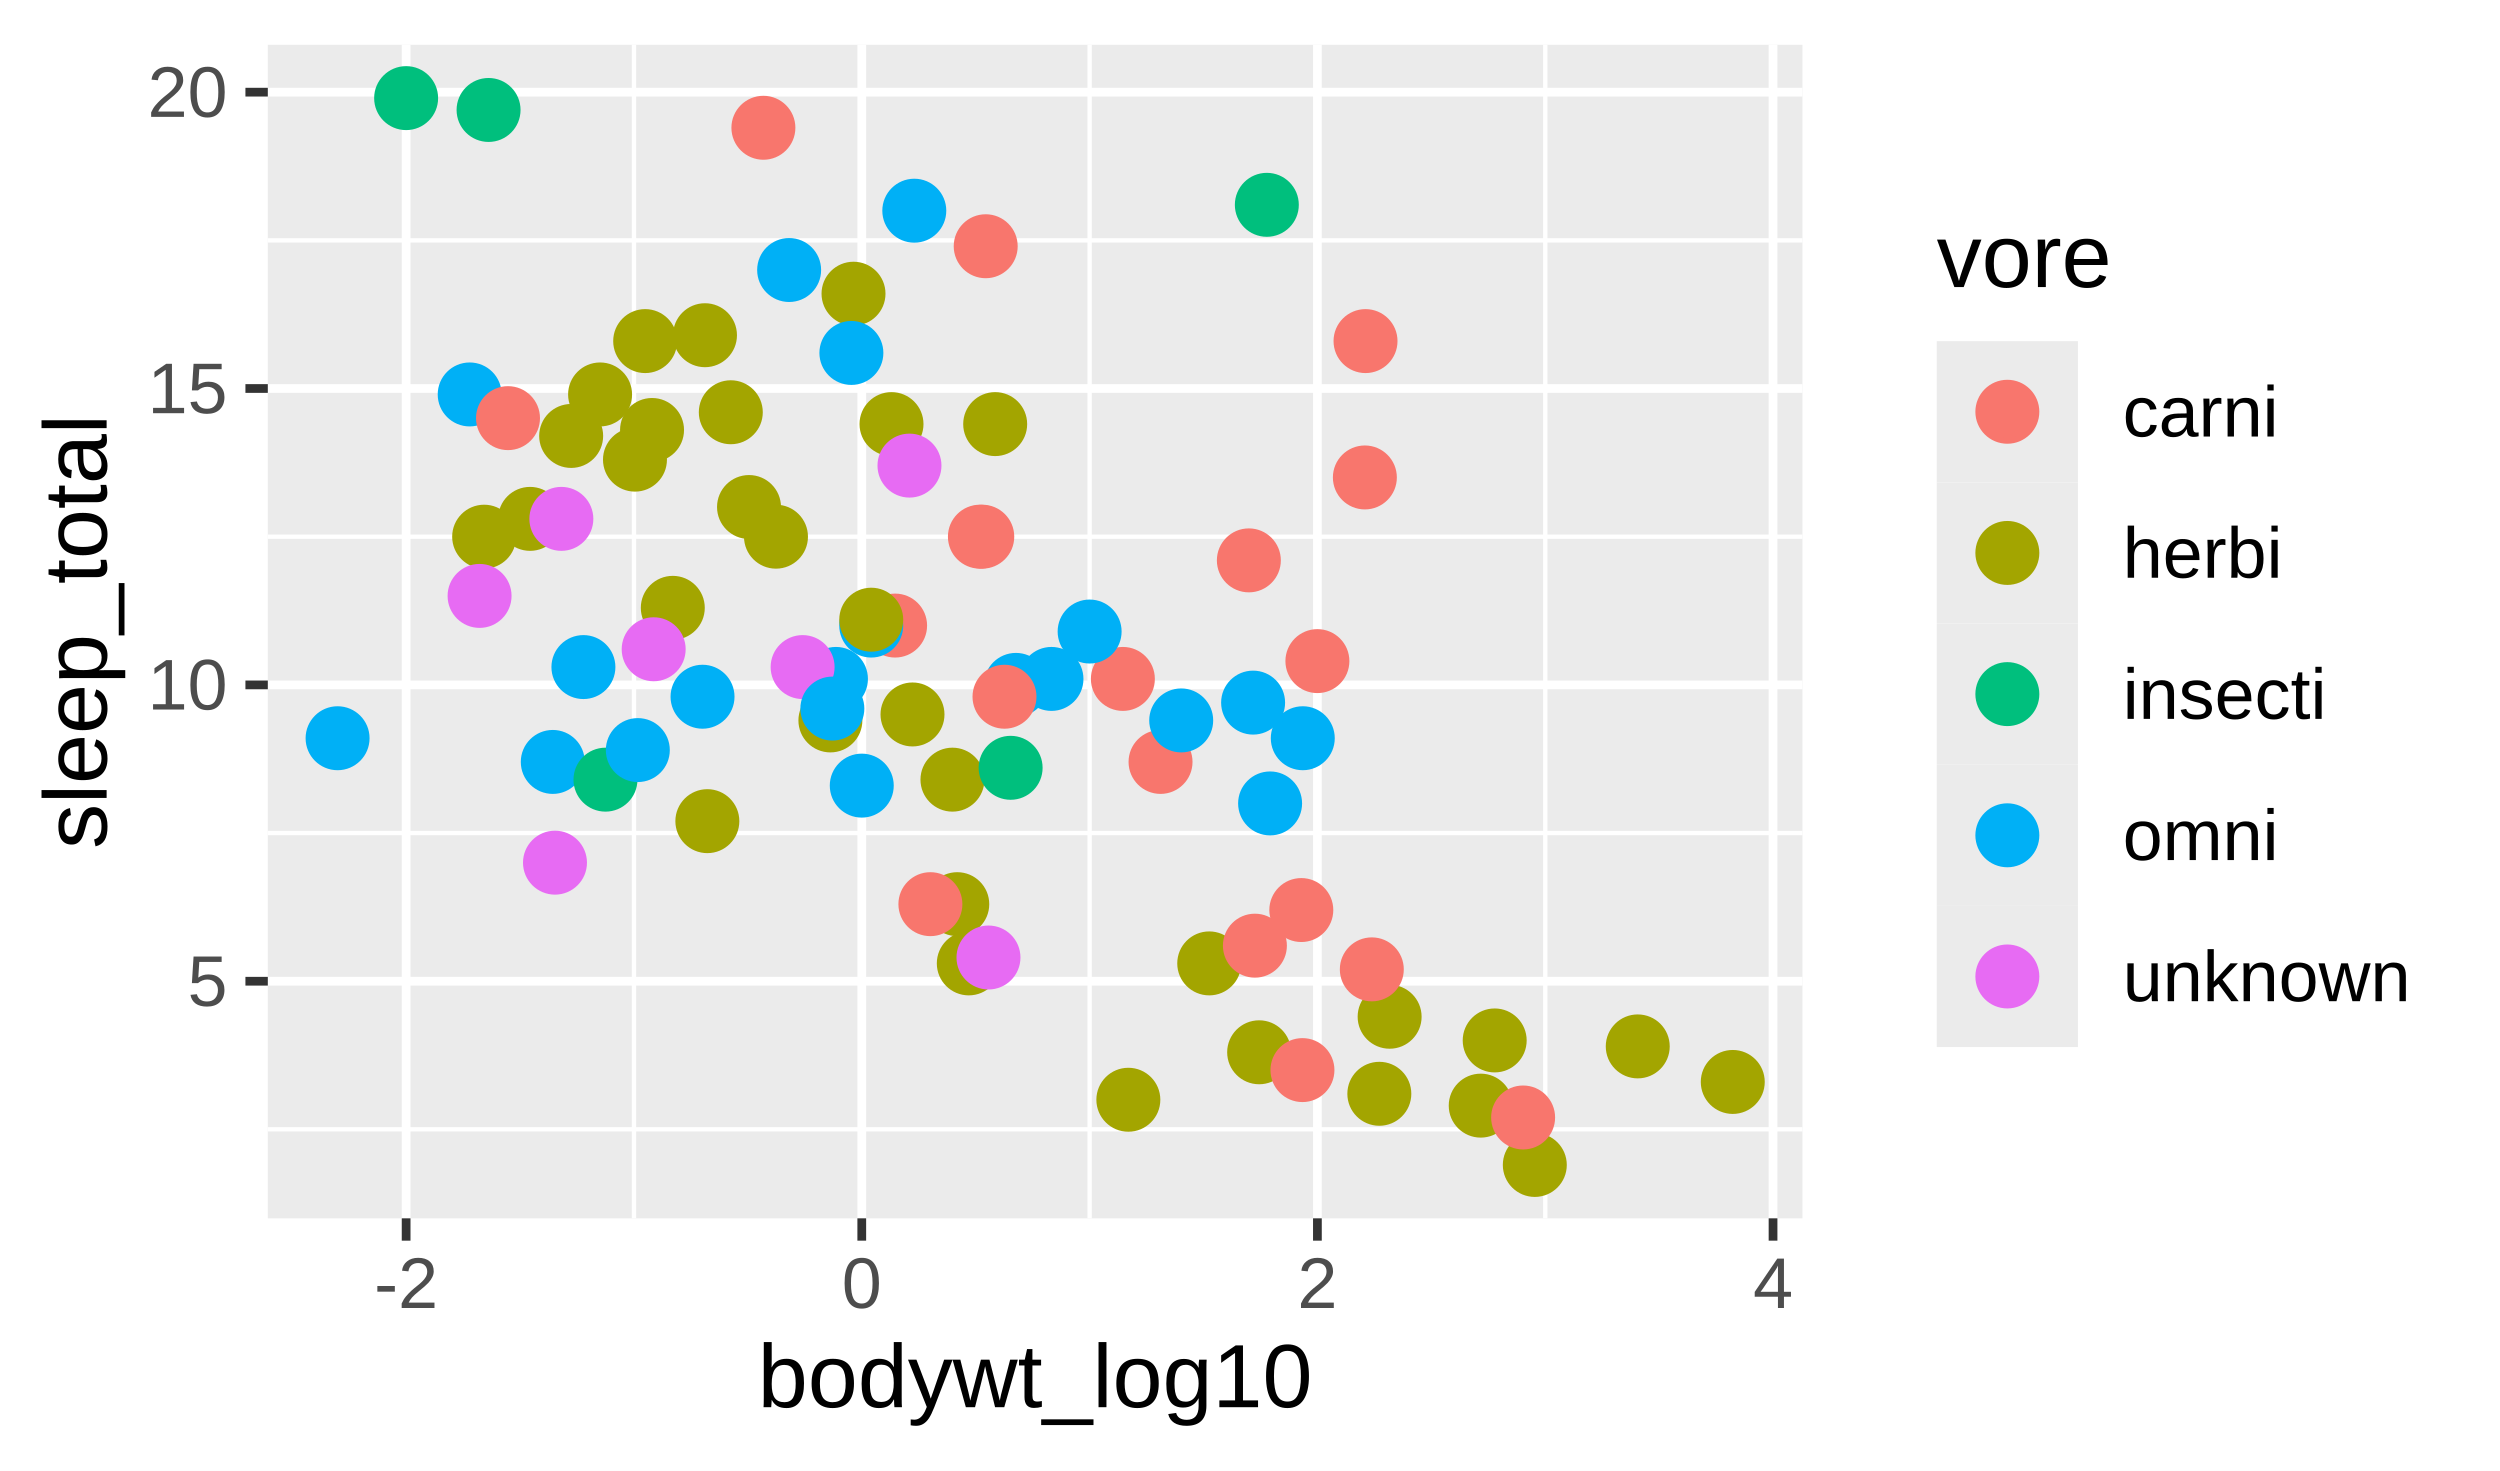
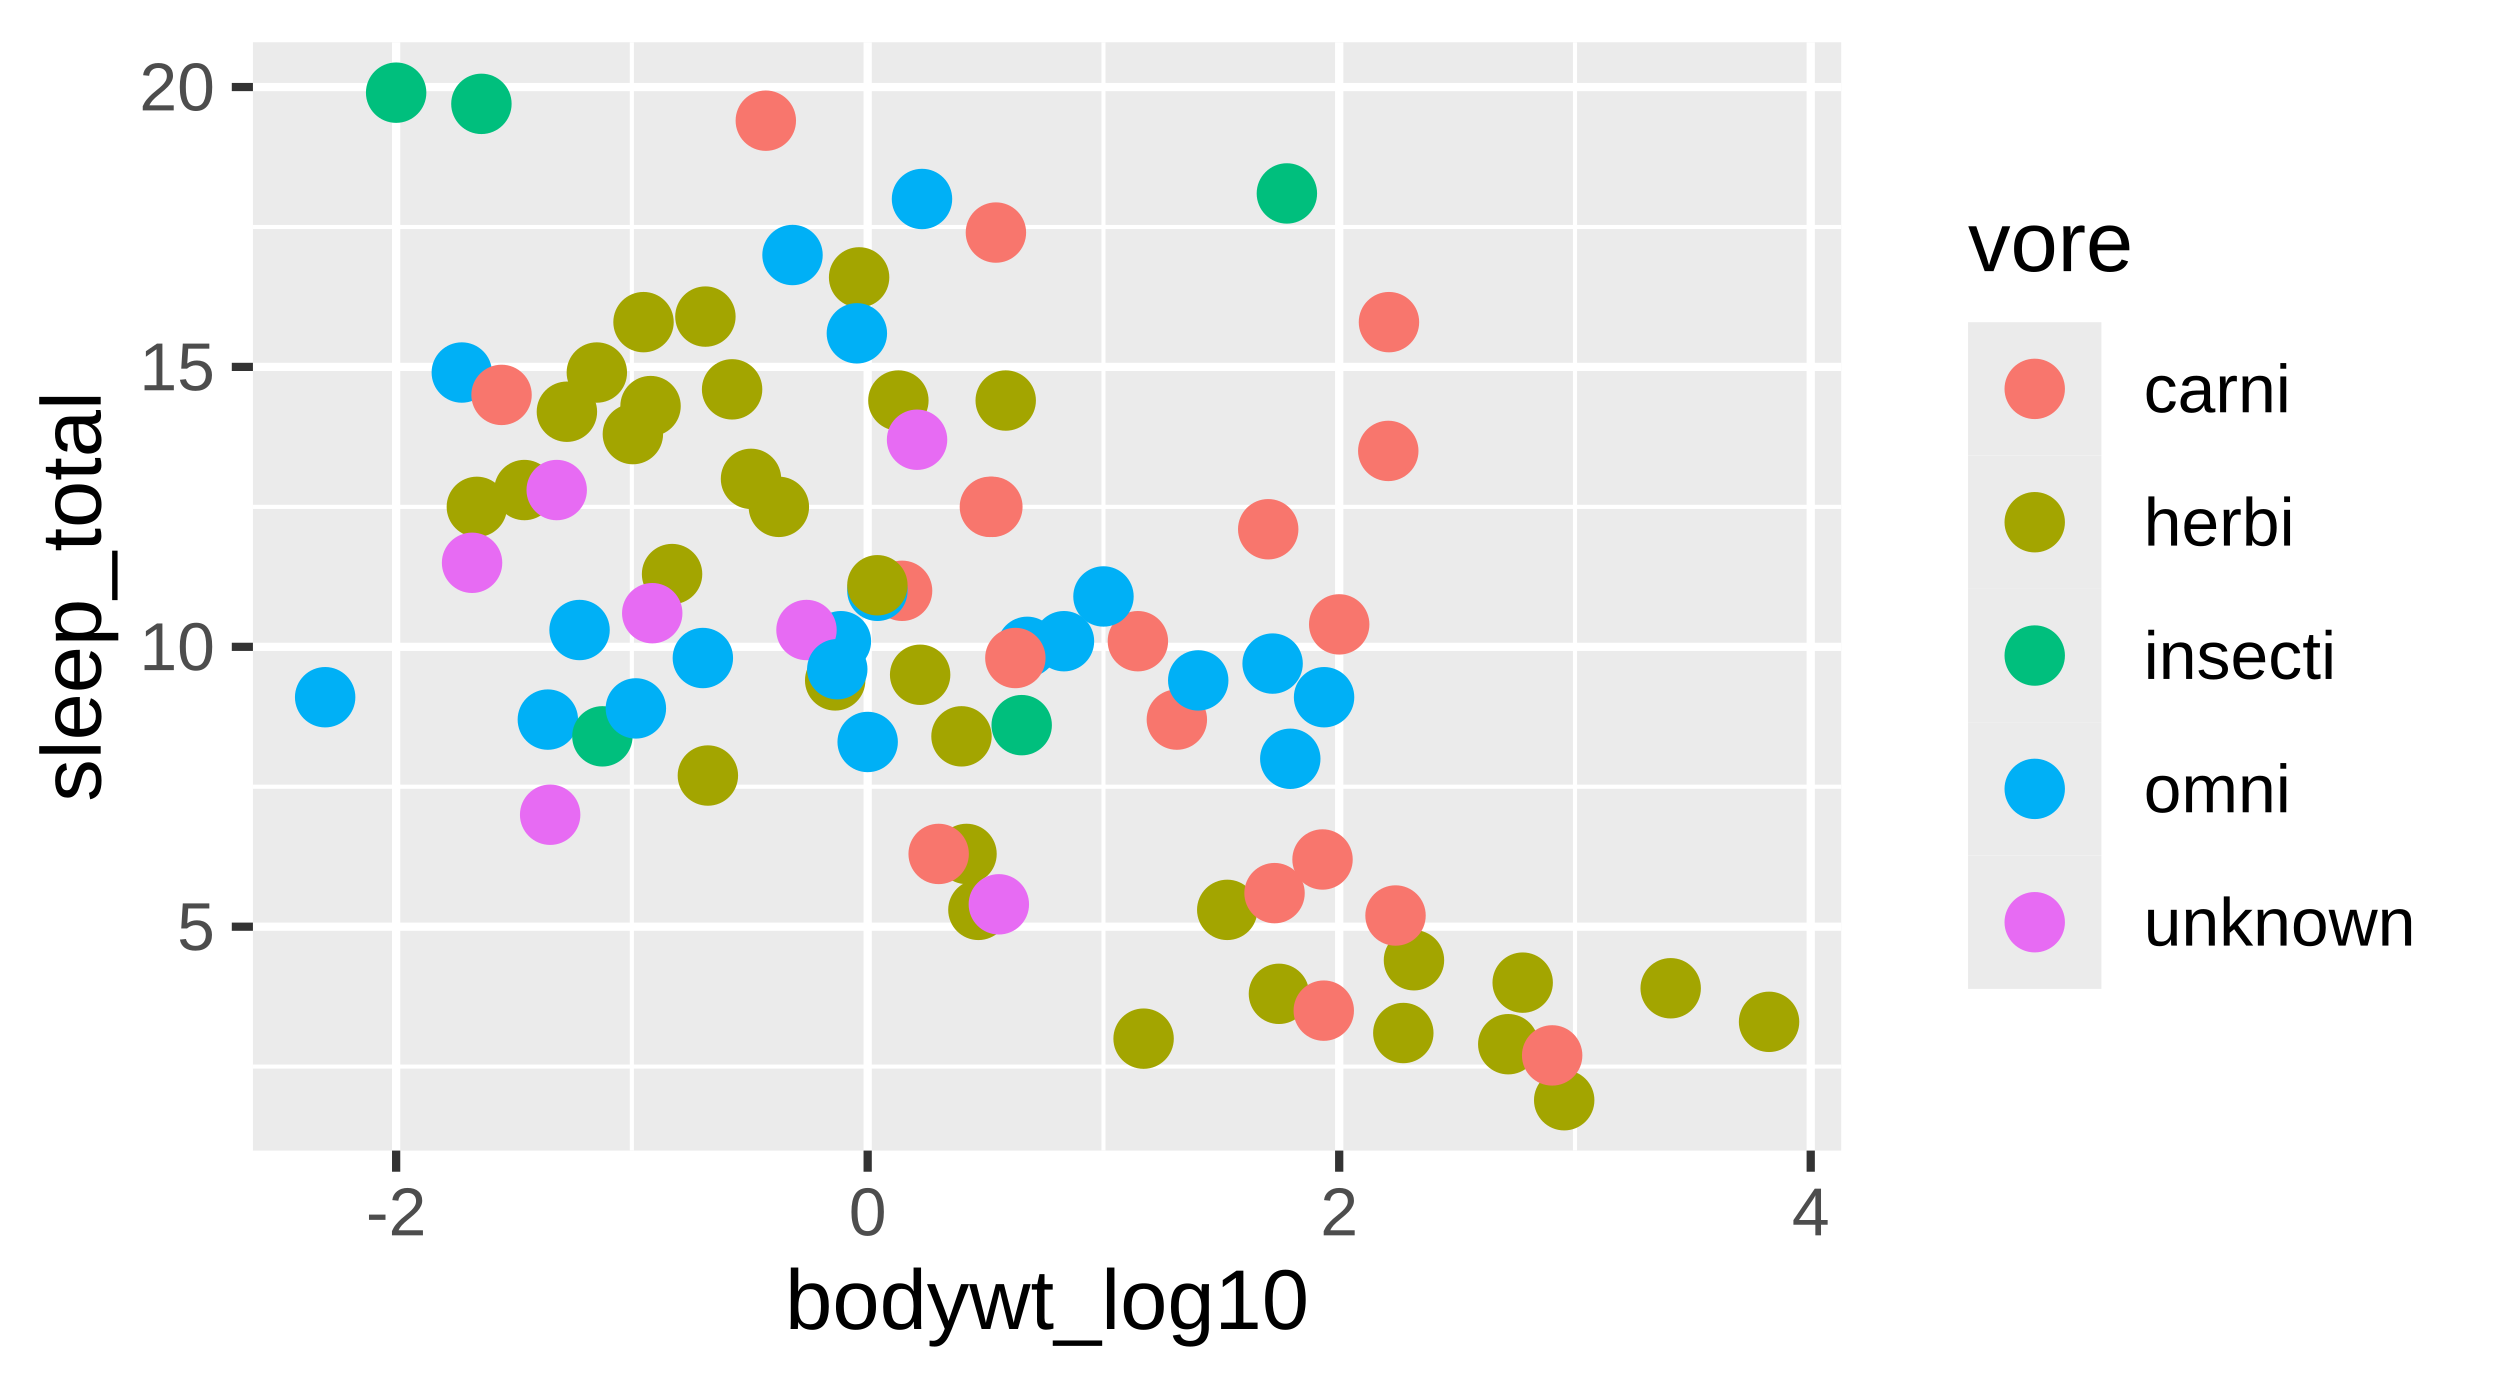
- <svg xmlns="http://www.w3.org/2000/svg" width="306.00pt" height="180.00pt" viewBox="0 0 306.00 180.00">
+ <svg xmlns="http://www.w3.org/2000/svg" width="324.00pt" height="180.00pt" viewBox="0 0 324.00 180.00">
  <g class="svglite">
    <defs>
      <style type="text/css">
    .svglite line, .svglite polyline, .svglite polygon, .svglite path, .svglite rect, .svglite circle {
      fill: none;
      stroke: #000000;
      stroke-linecap: round;
      stroke-linejoin: round;
      stroke-miterlimit: 10.00;
    }
    .svglite text {
      white-space: pre;
    }
    .svglite g.glyphgroup path {
      fill: inherit;
      stroke: none;
    }
  </style>
    </defs>
    <rect width="100%" height="100%" style="stroke: none; fill: #FFFFFF;" />
    <defs>
-       <clipPath id="cpMC4wMHwzMDYuMDB8MC4wMHwxODAuMDA=">
-         <rect x="0.00" y="0.00" width="306.00" height="180.00" />
+       <clipPath id="cpMC4wMHwzMjQuMDB8MC4wMHwxODAuMDA=">
+         <rect x="0.00" y="0.00" width="324.00" height="180.00" />
      </clipPath>
    </defs>
-     <g clip-path="url(#cpMC4wMHwzMDYuMDB8MC4wMHwxODAuMDA=)">
-       <rect x="0.00" y="0.00" width="306.00" height="180.00" style="stroke-width: 1.07; stroke: #FFFFFF; fill: #FFFFFF;" />
+     <g clip-path="url(#cpMC4wMHwzMjQuMDB8MC4wMHwxODAuMDA=)">
+       <rect x="0.00" y="0.00" width="324.00" height="180.00" style="stroke-width: 1.07; stroke: #FFFFFF; fill: #FFFFFF;" />
    </g>
    <defs>
-       <clipPath id="cpMzIuNzh8MjIwLjYyfDUuNDh8MTQ5LjEy">
-         <rect x="32.78" y="5.48" width="187.84" height="143.64" />
+       <clipPath id="cpMzIuNzh8MjM4LjYyfDUuNDh8MTQ5LjEy">
+         <rect x="32.78" y="5.48" width="205.84" height="143.64" />
      </clipPath>
    </defs>
-     <g clip-path="url(#cpMzIuNzh8MjIwLjYyfDUuNDh8MTQ5LjEy)">
-       <rect x="32.78" y="5.48" width="187.84" height="143.64" style="stroke-width: 1.07; stroke: none; fill: #EBEBEB;" />
-       <polyline points="32.78,138.23 220.62,138.23 " style="stroke-width: 0.53; stroke: #FFFFFF; stroke-linecap: butt;" />
-       <polyline points="32.78,101.96 220.62,101.96 " style="stroke-width: 0.53; stroke: #FFFFFF; stroke-linecap: butt;" />
-       <polyline points="32.78,65.69 220.62,65.69 " style="stroke-width: 0.53; stroke: #FFFFFF; stroke-linecap: butt;" />
-       <polyline points="32.78,29.42 220.62,29.42 " style="stroke-width: 0.53; stroke: #FFFFFF; stroke-linecap: butt;" />
-       <polyline points="77.60,149.12 77.60,5.48 " style="stroke-width: 0.53; stroke: #FFFFFF; stroke-linecap: butt;" />
-       <polyline points="133.37,149.12 133.37,5.48 " style="stroke-width: 0.53; stroke: #FFFFFF; stroke-linecap: butt;" />
-       <polyline points="189.14,149.12 189.14,5.48 " style="stroke-width: 0.53; stroke: #FFFFFF; stroke-linecap: butt;" />
-       <polyline points="32.78,120.10 220.62,120.10 " style="stroke-width: 1.07; stroke: #FFFFFF; stroke-linecap: butt;" />
-       <polyline points="32.78,83.83 220.62,83.83 " style="stroke-width: 1.07; stroke: #FFFFFF; stroke-linecap: butt;" />
-       <polyline points="32.78,47.55 220.62,47.55 " style="stroke-width: 1.07; stroke: #FFFFFF; stroke-linecap: butt;" />
-       <polyline points="32.78,11.28 220.62,11.28 " style="stroke-width: 1.07; stroke: #FFFFFF; stroke-linecap: butt;" />
-       <polyline points="49.71,149.12 49.71,5.48 " style="stroke-width: 1.07; stroke: #FFFFFF; stroke-linecap: butt;" />
-       <polyline points="105.48,149.12 105.48,5.48 " style="stroke-width: 1.07; stroke: #FFFFFF; stroke-linecap: butt;" />
-       <polyline points="161.25,149.12 161.25,5.48 " style="stroke-width: 1.07; stroke: #FFFFFF; stroke-linecap: butt;" />
-       <polyline points="217.02,149.12 217.02,5.48 " style="stroke-width: 1.07; stroke: #FFFFFF; stroke-linecap: butt;" />
-       <circle cx="152.86" cy="68.59" r="3.56" style="stroke-width: 0.71; stroke: #F8766D; fill: #F8766D;" />
-       <circle cx="96.59" cy="33.05" r="3.56" style="stroke-width: 0.71; stroke: #00B0F6; fill: #00B0F6;" />
-       <circle cx="109.12" cy="51.91" r="3.56" style="stroke-width: 0.71; stroke: #A3A500; fill: #A3A500;" />
-       <circle cx="57.49" cy="48.28" r="3.56" style="stroke-width: 0.71; stroke: #00B0F6; fill: #00B0F6;" />
-       <circle cx="182.95" cy="127.35" r="3.56" style="stroke-width: 0.71; stroke: #A3A500; fill: #A3A500;" />
-       <circle cx="121.81" cy="51.91" r="3.56" style="stroke-width: 0.71; stroke: #A3A500; fill: #A3A500;" />
-       <circle cx="142.05" cy="93.26" r="3.56" style="stroke-width: 0.71; stroke: #F8766D; fill: #F8766D;" />
-       <circle cx="67.93" cy="105.59" r="3.56" style="stroke-width: 0.71; stroke: #E76BF3; fill: #E76BF3;" />
-       <circle cx="137.44" cy="83.10" r="3.56" style="stroke-width: 0.71; stroke: #F8766D; fill: #F8766D;" />
-       <circle cx="138.11" cy="134.61" r="3.56" style="stroke-width: 0.71; stroke: #A3A500; fill: #A3A500;" />
-       <circle cx="148.01" cy="117.92" r="3.56" style="stroke-width: 0.71; stroke: #A3A500; fill: #A3A500;" />
-       <circle cx="101.64" cy="88.18" r="3.56" style="stroke-width: 0.71; stroke: #A3A500; fill: #A3A500;" />
-       <circle cx="124.35" cy="83.83" r="3.56" style="stroke-width: 0.71; stroke: #00B0F6; fill: #00B0F6;" />
-       <circle cx="94.98" cy="65.69" r="3.56" style="stroke-width: 0.71; stroke: #A3A500; fill: #A3A500;" />
-       <circle cx="71.41" cy="81.65" r="3.56" style="stroke-width: 0.71; stroke: #00B0F6; fill: #00B0F6;" />
-       <circle cx="105.48" cy="96.16" r="3.56" style="stroke-width: 0.71; stroke: #00B0F6; fill: #00B0F6;" />
-       <circle cx="41.32" cy="90.36" r="3.56" style="stroke-width: 0.71; stroke: #00B0F6; fill: #00B0F6;" />
-       <circle cx="120.65" cy="30.14" r="3.56" style="stroke-width: 0.71; stroke: #F8766D; fill: #F8766D;" />
-       <circle cx="118.58" cy="117.92" r="3.56" style="stroke-width: 0.71; stroke: #A3A500; fill: #A3A500;" />
-       <circle cx="111.91" cy="25.79" r="3.56" style="stroke-width: 0.71; stroke: #00B0F6; fill: #00B0F6;" />
-       <circle cx="200.46" cy="128.08" r="3.56" style="stroke-width: 0.71; stroke: #A3A500; fill: #A3A500;" />
-       <circle cx="59.80" cy="13.46" r="3.56" style="stroke-width: 0.71; stroke: #00BF7D; fill: #00BF7D;" />
-       <circle cx="181.24" cy="135.33" r="3.56" style="stroke-width: 0.71; stroke: #A3A500; fill: #A3A500;" />
-       <circle cx="168.83" cy="133.88" r="3.56" style="stroke-width: 0.71; stroke: #A3A500; fill: #A3A500;" />
-       <circle cx="102.32" cy="83.10" r="3.56" style="stroke-width: 0.71; stroke: #00B0F6; fill: #00B0F6;" />
-       <circle cx="133.37" cy="77.30" r="3.56" style="stroke-width: 0.71; stroke: #00B0F6; fill: #00B0F6;" />
-       <circle cx="73.45" cy="48.28" r="3.56" style="stroke-width: 0.71; stroke: #A3A500; fill: #A3A500;" />
-       <circle cx="119.94" cy="65.69" r="3.56" style="stroke-width: 0.71; stroke: #F8766D; fill: #F8766D;" />
-       <circle cx="85.99" cy="85.28" r="3.56" style="stroke-width: 0.71; stroke: #00B0F6; fill: #00B0F6;" />
-       <circle cx="187.86" cy="142.59" r="3.56" style="stroke-width: 0.71; stroke: #A3A500; fill: #A3A500;" />
-       <circle cx="186.43" cy="136.78" r="3.56" style="stroke-width: 0.71; stroke: #F8766D; fill: #F8766D;" />
-       <circle cx="159.28" cy="111.39" r="3.56" style="stroke-width: 0.71; stroke: #F8766D; fill: #F8766D;" />
-       <circle cx="117.17" cy="110.67" r="3.56" style="stroke-width: 0.71; stroke: #A3A500; fill: #A3A500;" />
-       <circle cx="155.46" cy="98.34" r="3.56" style="stroke-width: 0.71; stroke: #00B0F6; fill: #00B0F6;" />
-       <circle cx="111.69" cy="87.45" r="3.56" style="stroke-width: 0.71; stroke: #A3A500; fill: #A3A500;" />
-       <circle cx="212.09" cy="132.43" r="3.56" style="stroke-width: 0.71; stroke: #A3A500; fill: #A3A500;" />
-       <circle cx="93.44" cy="15.64" r="3.56" style="stroke-width: 0.71; stroke: #F8766D; fill: #F8766D;" />
-       <circle cx="128.70" cy="83.10" r="3.56" style="stroke-width: 0.71; stroke: #00B0F6; fill: #00B0F6;" />
-       <circle cx="69.91" cy="53.36" r="3.56" style="stroke-width: 0.71; stroke: #A3A500; fill: #A3A500;" />
-       <circle cx="79.81" cy="52.63" r="3.56" style="stroke-width: 0.71; stroke: #A3A500; fill: #A3A500;" />
-       <circle cx="64.88" cy="63.51" r="3.56" style="stroke-width: 0.71; stroke: #A3A500; fill: #A3A500;" />
-       <circle cx="59.26" cy="65.69" r="3.56" style="stroke-width: 0.71; stroke: #A3A500; fill: #A3A500;" />
-       <circle cx="49.71" cy="12.01" r="3.56" style="stroke-width: 0.71; stroke: #00BF7D; fill: #00BF7D;" />
-       <circle cx="89.45" cy="50.46" r="3.56" style="stroke-width: 0.71; stroke: #A3A500; fill: #A3A500;" />
-       <circle cx="109.56" cy="76.57" r="3.56" style="stroke-width: 0.71; stroke: #F8766D; fill: #F8766D;" />
-       <circle cx="86.58" cy="100.51" r="3.56" style="stroke-width: 0.71; stroke: #A3A500; fill: #A3A500;" />
-       <circle cx="62.18" cy="51.18" r="3.56" style="stroke-width: 0.71; stroke: #F8766D; fill: #F8766D;" />
-       <circle cx="116.58" cy="95.43" r="3.56" style="stroke-width: 0.71; stroke: #A3A500; fill: #A3A500;" />
-       <circle cx="154.12" cy="128.80" r="3.56" style="stroke-width: 0.71; stroke: #A3A500; fill: #A3A500;" />
-       <circle cx="153.38" cy="86.00" r="3.56" style="stroke-width: 0.71; stroke: #00B0F6; fill: #00B0F6;" />
-       <circle cx="167.14" cy="41.75" r="3.56" style="stroke-width: 0.71; stroke: #F8766D; fill: #F8766D;" />
-       <circle cx="161.25" cy="80.92" r="3.56" style="stroke-width: 0.71; stroke: #F8766D; fill: #F8766D;" />
-       <circle cx="167.06" cy="58.44" r="3.56" style="stroke-width: 0.71; stroke: #F8766D; fill: #F8766D;" />
-       <circle cx="144.58" cy="88.18" r="3.56" style="stroke-width: 0.71; stroke: #00B0F6; fill: #00B0F6;" />
-       <circle cx="98.24" cy="81.65" r="3.56" style="stroke-width: 0.71; stroke: #E76BF3; fill: #E76BF3;" />
-       <circle cx="106.64" cy="76.57" r="3.56" style="stroke-width: 0.71; stroke: #00B0F6; fill: #00B0F6;" />
-       <circle cx="58.70" cy="72.94" r="3.56" style="stroke-width: 0.71; stroke: #E76BF3; fill: #E76BF3;" />
-       <circle cx="111.32" cy="56.99" r="3.56" style="stroke-width: 0.71; stroke: #E76BF3; fill: #E76BF3;" />
-       <circle cx="159.42" cy="130.98" r="3.56" style="stroke-width: 0.71; stroke: #F8766D; fill: #F8766D;" />
-       <circle cx="153.60" cy="115.75" r="3.56" style="stroke-width: 0.71; stroke: #F8766D; fill: #F8766D;" />
-       <circle cx="106.64" cy="75.85" r="3.56" style="stroke-width: 0.71; stroke: #A3A500; fill: #A3A500;" />
-       <circle cx="155.06" cy="25.07" r="3.56" style="stroke-width: 0.71; stroke: #00BF7D; fill: #00BF7D;" />
-       <circle cx="120.99" cy="117.20" r="3.56" style="stroke-width: 0.71; stroke: #E76BF3; fill: #E76BF3;" />
-       <circle cx="91.68" cy="62.06" r="3.56" style="stroke-width: 0.71; stroke: #A3A500; fill: #A3A500;" />
-       <circle cx="67.66" cy="93.26" r="3.56" style="stroke-width: 0.71; stroke: #00B0F6; fill: #00B0F6;" />
-       <circle cx="101.88" cy="86.73" r="3.56" style="stroke-width: 0.71; stroke: #00B0F6; fill: #00B0F6;" />
-       <circle cx="74.11" cy="95.43" r="3.56" style="stroke-width: 0.71; stroke: #00BF7D; fill: #00BF7D;" />
-       <circle cx="82.35" cy="74.40" r="3.56" style="stroke-width: 0.71; stroke: #A3A500; fill: #A3A500;" />
-       <circle cx="80.01" cy="79.47" r="3.56" style="stroke-width: 0.71; stroke: #E76BF3; fill: #E76BF3;" />
-       <circle cx="104.47" cy="35.95" r="3.56" style="stroke-width: 0.71; stroke: #A3A500; fill: #A3A500;" />
-       <circle cx="77.72" cy="56.26" r="3.56" style="stroke-width: 0.71; stroke: #A3A500; fill: #A3A500;" />
-       <circle cx="86.29" cy="41.03" r="3.56" style="stroke-width: 0.71; stroke: #A3A500; fill: #A3A500;" />
-       <circle cx="68.71" cy="63.51" r="3.56" style="stroke-width: 0.71; stroke: #E76BF3; fill: #E76BF3;" />
-       <circle cx="159.46" cy="90.36" r="3.56" style="stroke-width: 0.71; stroke: #00B0F6; fill: #00B0F6;" />
-       <circle cx="123.70" cy="93.98" r="3.56" style="stroke-width: 0.71; stroke: #00BF7D; fill: #00BF7D;" />
-       <circle cx="78.97" cy="41.75" r="3.56" style="stroke-width: 0.71; stroke: #A3A500; fill: #A3A500;" />
-       <circle cx="170.09" cy="124.45" r="3.56" style="stroke-width: 0.71; stroke: #A3A500; fill: #A3A500;" />
-       <circle cx="104.21" cy="43.20" r="3.56" style="stroke-width: 0.71; stroke: #00B0F6; fill: #00B0F6;" />
-       <circle cx="78.07" cy="91.81" r="3.56" style="stroke-width: 0.71; stroke: #00B0F6; fill: #00B0F6;" />
-       <circle cx="167.91" cy="118.65" r="3.56" style="stroke-width: 0.71; stroke: #F8766D; fill: #F8766D;" />
-       <circle cx="113.88" cy="110.67" r="3.56" style="stroke-width: 0.71; stroke: #F8766D; fill: #F8766D;" />
-       <circle cx="120.23" cy="65.69" r="3.56" style="stroke-width: 0.71; stroke: #F8766D; fill: #F8766D;" />
-       <circle cx="122.95" cy="85.28" r="3.56" style="stroke-width: 0.71; stroke: #F8766D; fill: #F8766D;" />
+     <g clip-path="url(#cpMzIuNzh8MjM4LjYyfDUuNDh8MTQ5LjEy)">
+       <rect x="32.78" y="5.48" width="205.84" height="143.64" style="stroke-width: 1.07; stroke: none; fill: #EBEBEB;" />
+       <polyline points="32.78,138.23 238.62,138.23 " style="stroke-width: 0.53; stroke: #FFFFFF; stroke-linecap: butt;" />
+       <polyline points="32.78,101.96 238.62,101.96 " style="stroke-width: 0.53; stroke: #FFFFFF; stroke-linecap: butt;" />
+       <polyline points="32.78,65.69 238.62,65.69 " style="stroke-width: 0.53; stroke: #FFFFFF; stroke-linecap: butt;" />
+       <polyline points="32.78,29.42 238.62,29.42 " style="stroke-width: 0.53; stroke: #FFFFFF; stroke-linecap: butt;" />
+       <polyline points="81.89,149.12 81.89,5.48 " style="stroke-width: 0.53; stroke: #FFFFFF; stroke-linecap: butt;" />
+       <polyline points="143.01,149.12 143.01,5.48 " style="stroke-width: 0.53; stroke: #FFFFFF; stroke-linecap: butt;" />
+       <polyline points="204.12,149.12 204.12,5.48 " style="stroke-width: 0.53; stroke: #FFFFFF; stroke-linecap: butt;" />
+       <polyline points="32.78,120.10 238.62,120.10 " style="stroke-width: 1.07; stroke: #FFFFFF; stroke-linecap: butt;" />
+       <polyline points="32.78,83.83 238.62,83.83 " style="stroke-width: 1.07; stroke: #FFFFFF; stroke-linecap: butt;" />
+       <polyline points="32.78,47.55 238.62,47.55 " style="stroke-width: 1.07; stroke: #FFFFFF; stroke-linecap: butt;" />
+       <polyline points="32.78,11.28 238.62,11.28 " style="stroke-width: 1.07; stroke: #FFFFFF; stroke-linecap: butt;" />
+       <polyline points="51.34,149.12 51.34,5.48 " style="stroke-width: 1.07; stroke: #FFFFFF; stroke-linecap: butt;" />
+       <polyline points="112.45,149.12 112.45,5.48 " style="stroke-width: 1.07; stroke: #FFFFFF; stroke-linecap: butt;" />
+       <polyline points="173.56,149.12 173.56,5.48 " style="stroke-width: 1.07; stroke: #FFFFFF; stroke-linecap: butt;" />
+       <polyline points="234.67,149.12 234.67,5.48 " style="stroke-width: 1.07; stroke: #FFFFFF; stroke-linecap: butt;" />
+       <circle cx="164.36" cy="68.59" r="3.56" style="stroke-width: 0.71; stroke: #F8766D; fill: #F8766D;" />
+       <circle cx="102.71" cy="33.05" r="3.56" style="stroke-width: 0.71; stroke: #00B0F6; fill: #00B0F6;" />
+       <circle cx="116.43" cy="51.91" r="3.56" style="stroke-width: 0.71; stroke: #A3A500; fill: #A3A500;" />
+       <circle cx="59.85" cy="48.28" r="3.56" style="stroke-width: 0.71; stroke: #00B0F6; fill: #00B0F6;" />
+       <circle cx="197.34" cy="127.35" r="3.56" style="stroke-width: 0.71; stroke: #A3A500; fill: #A3A500;" />
+       <circle cx="130.34" cy="51.91" r="3.56" style="stroke-width: 0.71; stroke: #A3A500; fill: #A3A500;" />
+       <circle cx="152.52" cy="93.26" r="3.56" style="stroke-width: 0.71; stroke: #F8766D; fill: #F8766D;" />
+       <circle cx="71.30" cy="105.59" r="3.56" style="stroke-width: 0.71; stroke: #E76BF3; fill: #E76BF3;" />
+       <circle cx="147.47" cy="83.10" r="3.56" style="stroke-width: 0.71; stroke: #F8766D; fill: #F8766D;" />
+       <circle cx="148.21" cy="134.61" r="3.56" style="stroke-width: 0.71; stroke: #A3A500; fill: #A3A500;" />
+       <circle cx="159.05" cy="117.92" r="3.56" style="stroke-width: 0.71; stroke: #A3A500; fill: #A3A500;" />
+       <circle cx="108.24" cy="88.18" r="3.56" style="stroke-width: 0.71; stroke: #A3A500; fill: #A3A500;" />
+       <circle cx="133.13" cy="83.83" r="3.56" style="stroke-width: 0.71; stroke: #00B0F6; fill: #00B0F6;" />
+       <circle cx="100.94" cy="65.69" r="3.56" style="stroke-width: 0.71; stroke: #A3A500; fill: #A3A500;" />
+       <circle cx="75.11" cy="81.65" r="3.56" style="stroke-width: 0.71; stroke: #00B0F6; fill: #00B0F6;" />
+       <circle cx="112.45" cy="96.16" r="3.56" style="stroke-width: 0.71; stroke: #00B0F6; fill: #00B0F6;" />
+       <circle cx="42.14" cy="90.36" r="3.56" style="stroke-width: 0.71; stroke: #00B0F6; fill: #00B0F6;" />
+       <circle cx="129.07" cy="30.14" r="3.56" style="stroke-width: 0.71; stroke: #F8766D; fill: #F8766D;" />
+       <circle cx="126.80" cy="117.92" r="3.56" style="stroke-width: 0.71; stroke: #A3A500; fill: #A3A500;" />
+       <circle cx="119.49" cy="25.79" r="3.56" style="stroke-width: 0.71; stroke: #00B0F6; fill: #00B0F6;" />
+       <circle cx="216.52" cy="128.08" r="3.56" style="stroke-width: 0.71; stroke: #A3A500; fill: #A3A500;" />
+       <circle cx="62.39" cy="13.46" r="3.56" style="stroke-width: 0.71; stroke: #00BF7D; fill: #00BF7D;" />
+       <circle cx="195.47" cy="135.33" r="3.56" style="stroke-width: 0.71; stroke: #A3A500; fill: #A3A500;" />
+       <circle cx="181.87" cy="133.88" r="3.56" style="stroke-width: 0.71; stroke: #A3A500; fill: #A3A500;" />
+       <circle cx="108.98" cy="83.10" r="3.56" style="stroke-width: 0.71; stroke: #00B0F6; fill: #00B0F6;" />
+       <circle cx="143.01" cy="77.30" r="3.56" style="stroke-width: 0.71; stroke: #00B0F6; fill: #00B0F6;" />
+       <circle cx="77.35" cy="48.28" r="3.56" style="stroke-width: 0.71; stroke: #A3A500; fill: #A3A500;" />
+       <circle cx="128.29" cy="65.69" r="3.56" style="stroke-width: 0.71; stroke: #F8766D; fill: #F8766D;" />
+       <circle cx="91.09" cy="85.28" r="3.56" style="stroke-width: 0.71; stroke: #00B0F6; fill: #00B0F6;" />
+       <circle cx="202.72" cy="142.59" r="3.56" style="stroke-width: 0.71; stroke: #A3A500; fill: #A3A500;" />
+       <circle cx="201.16" cy="136.78" r="3.56" style="stroke-width: 0.71; stroke: #F8766D; fill: #F8766D;" />
+       <circle cx="171.40" cy="111.39" r="3.56" style="stroke-width: 0.71; stroke: #F8766D; fill: #F8766D;" />
+       <circle cx="125.26" cy="110.67" r="3.56" style="stroke-width: 0.71; stroke: #A3A500; fill: #A3A500;" />
+       <circle cx="167.22" cy="98.34" r="3.56" style="stroke-width: 0.71; stroke: #00B0F6; fill: #00B0F6;" />
+       <circle cx="119.25" cy="87.45" r="3.56" style="stroke-width: 0.71; stroke: #A3A500; fill: #A3A500;" />
+       <circle cx="229.27" cy="132.43" r="3.56" style="stroke-width: 0.71; stroke: #A3A500; fill: #A3A500;" />
+       <circle cx="99.25" cy="15.64" r="3.56" style="stroke-width: 0.71; stroke: #F8766D; fill: #F8766D;" />
+       <circle cx="137.89" cy="83.10" r="3.56" style="stroke-width: 0.71; stroke: #00B0F6; fill: #00B0F6;" />
+       <circle cx="73.47" cy="53.36" r="3.56" style="stroke-width: 0.71; stroke: #A3A500; fill: #A3A500;" />
+       <circle cx="84.31" cy="52.63" r="3.56" style="stroke-width: 0.71; stroke: #A3A500; fill: #A3A500;" />
+       <circle cx="67.96" cy="63.51" r="3.56" style="stroke-width: 0.71; stroke: #A3A500; fill: #A3A500;" />
+       <circle cx="61.80" cy="65.69" r="3.56" style="stroke-width: 0.71; stroke: #A3A500; fill: #A3A500;" />
+       <circle cx="51.34" cy="12.01" r="3.56" style="stroke-width: 0.71; stroke: #00BF7D; fill: #00BF7D;" />
+       <circle cx="94.88" cy="50.46" r="3.56" style="stroke-width: 0.71; stroke: #A3A500; fill: #A3A500;" />
+       <circle cx="116.91" cy="76.57" r="3.56" style="stroke-width: 0.71; stroke: #F8766D; fill: #F8766D;" />
+       <circle cx="91.74" cy="100.51" r="3.56" style="stroke-width: 0.71; stroke: #A3A500; fill: #A3A500;" />
+       <circle cx="65.00" cy="51.18" r="3.56" style="stroke-width: 0.71; stroke: #F8766D; fill: #F8766D;" />
+       <circle cx="124.61" cy="95.43" r="3.56" style="stroke-width: 0.71; stroke: #A3A500; fill: #A3A500;" />
+       <circle cx="165.75" cy="128.80" r="3.56" style="stroke-width: 0.71; stroke: #A3A500; fill: #A3A500;" />
+       <circle cx="164.93" cy="86.00" r="3.56" style="stroke-width: 0.71; stroke: #00B0F6; fill: #00B0F6;" />
+       <circle cx="180.01" cy="41.75" r="3.56" style="stroke-width: 0.71; stroke: #F8766D; fill: #F8766D;" />
+       <circle cx="173.56" cy="80.92" r="3.56" style="stroke-width: 0.71; stroke: #F8766D; fill: #F8766D;" />
+       <circle cx="179.92" cy="58.44" r="3.56" style="stroke-width: 0.71; stroke: #F8766D; fill: #F8766D;" />
+       <circle cx="155.29" cy="88.18" r="3.56" style="stroke-width: 0.71; stroke: #00B0F6; fill: #00B0F6;" />
+       <circle cx="104.52" cy="81.65" r="3.56" style="stroke-width: 0.71; stroke: #E76BF3; fill: #E76BF3;" />
+       <circle cx="113.71" cy="76.57" r="3.56" style="stroke-width: 0.71; stroke: #00B0F6; fill: #00B0F6;" />
+       <circle cx="61.18" cy="72.94" r="3.56" style="stroke-width: 0.71; stroke: #E76BF3; fill: #E76BF3;" />
+       <circle cx="118.85" cy="56.99" r="3.56" style="stroke-width: 0.71; stroke: #E76BF3; fill: #E76BF3;" />
+       <circle cx="171.56" cy="130.98" r="3.56" style="stroke-width: 0.71; stroke: #F8766D; fill: #F8766D;" />
+       <circle cx="165.18" cy="115.75" r="3.56" style="stroke-width: 0.71; stroke: #F8766D; fill: #F8766D;" />
+       <circle cx="113.71" cy="75.85" r="3.56" style="stroke-width: 0.71; stroke: #A3A500; fill: #A3A500;" />
+       <circle cx="166.78" cy="25.07" r="3.56" style="stroke-width: 0.71; stroke: #00BF7D; fill: #00BF7D;" />
+       <circle cx="129.45" cy="117.20" r="3.56" style="stroke-width: 0.71; stroke: #E76BF3; fill: #E76BF3;" />
+       <circle cx="97.33" cy="62.06" r="3.56" style="stroke-width: 0.71; stroke: #A3A500; fill: #A3A500;" />
+       <circle cx="71.00" cy="93.26" r="3.56" style="stroke-width: 0.71; stroke: #00B0F6; fill: #00B0F6;" />
+       <circle cx="108.51" cy="86.73" r="3.56" style="stroke-width: 0.71; stroke: #00B0F6; fill: #00B0F6;" />
+       <circle cx="78.07" cy="95.43" r="3.56" style="stroke-width: 0.71; stroke: #00BF7D; fill: #00BF7D;" />
+       <circle cx="87.10" cy="74.40" r="3.56" style="stroke-width: 0.71; stroke: #A3A500; fill: #A3A500;" />
+       <circle cx="84.53" cy="79.47" r="3.56" style="stroke-width: 0.71; stroke: #E76BF3; fill: #E76BF3;" />
+       <circle cx="111.34" cy="35.95" r="3.56" style="stroke-width: 0.71; stroke: #A3A500; fill: #A3A500;" />
+       <circle cx="82.02" cy="56.26" r="3.56" style="stroke-width: 0.71; stroke: #A3A500; fill: #A3A500;" />
+       <circle cx="91.42" cy="41.03" r="3.56" style="stroke-width: 0.71; stroke: #A3A500; fill: #A3A500;" />
+       <circle cx="72.15" cy="63.51" r="3.56" style="stroke-width: 0.71; stroke: #E76BF3; fill: #E76BF3;" />
+       <circle cx="171.60" cy="90.36" r="3.56" style="stroke-width: 0.71; stroke: #00B0F6; fill: #00B0F6;" />
+       <circle cx="132.41" cy="93.98" r="3.56" style="stroke-width: 0.71; stroke: #00BF7D; fill: #00BF7D;" />
+       <circle cx="83.40" cy="41.75" r="3.56" style="stroke-width: 0.71; stroke: #A3A500; fill: #A3A500;" />
+       <circle cx="183.25" cy="124.45" r="3.56" style="stroke-width: 0.71; stroke: #A3A500; fill: #A3A500;" />
+       <circle cx="111.05" cy="43.20" r="3.56" style="stroke-width: 0.71; stroke: #00B0F6; fill: #00B0F6;" />
+       <circle cx="82.41" cy="91.81" r="3.56" style="stroke-width: 0.71; stroke: #00B0F6; fill: #00B0F6;" />
+       <circle cx="180.86" cy="118.65" r="3.56" style="stroke-width: 0.71; stroke: #F8766D; fill: #F8766D;" />
+       <circle cx="121.65" cy="110.67" r="3.56" style="stroke-width: 0.71; stroke: #F8766D; fill: #F8766D;" />
+       <circle cx="128.61" cy="65.69" r="3.56" style="stroke-width: 0.71; stroke: #F8766D; fill: #F8766D;" />
+       <circle cx="131.59" cy="85.28" r="3.56" style="stroke-width: 0.71; stroke: #F8766D; fill: #F8766D;" />
    </g>
-     <g clip-path="url(#cpMC4wMHwzMDYuMDB8MC4wMHwxODAuMDA=)">
+     <g clip-path="url(#cpMC4wMHwzMjQuMDB8MC4wMHwxODAuMDA=)">
      <text x="27.85" y="123.13" text-anchor="end" style="font-size: 8.80px;fill: #4D4D4D; font-family: &quot;Liberation Sans&quot;;" textLength="4.89px" lengthAdjust="spacingAndGlyphs">5</text>
      <text x="27.85" y="86.85" text-anchor="end" style="font-size: 8.80px;fill: #4D4D4D; font-family: &quot;Liberation Sans&quot;;" textLength="9.78px" lengthAdjust="spacingAndGlyphs">10</text>
      <text x="27.85" y="50.58" text-anchor="end" style="font-size: 8.80px;fill: #4D4D4D; font-family: &quot;Liberation Sans&quot;;" textLength="9.78px" lengthAdjust="spacingAndGlyphs">15</text>
      <text x="27.85" y="14.31" text-anchor="end" style="font-size: 8.80px;fill: #4D4D4D; font-family: &quot;Liberation Sans&quot;;" textLength="9.78px" lengthAdjust="spacingAndGlyphs">20</text>
      <polyline points="30.04,120.10 32.78,120.10 " style="stroke-width: 1.07; stroke: #333333; stroke-linecap: butt;" />
      <polyline points="30.04,83.83 32.78,83.83 " style="stroke-width: 1.07; stroke: #333333; stroke-linecap: butt;" />
      <polyline points="30.04,47.55 32.78,47.55 " style="stroke-width: 1.07; stroke: #333333; stroke-linecap: butt;" />
      <polyline points="30.04,11.28 32.78,11.28 " style="stroke-width: 1.07; stroke: #333333; stroke-linecap: butt;" />
-       <polyline points="49.71,151.86 49.71,149.12 " style="stroke-width: 1.07; stroke: #333333; stroke-linecap: butt;" />
-       <polyline points="105.48,151.86 105.48,149.12 " style="stroke-width: 1.07; stroke: #333333; stroke-linecap: butt;" />
-       <polyline points="161.25,151.86 161.25,149.12 " style="stroke-width: 1.07; stroke: #333333; stroke-linecap: butt;" />
-       <polyline points="217.02,151.86 217.02,149.12 " style="stroke-width: 1.07; stroke: #333333; stroke-linecap: butt;" />
-       <text x="49.71" y="160.10" text-anchor="middle" style="font-size: 8.80px;fill: #4D4D4D; font-family: &quot;Liberation Sans&quot;;" textLength="7.81px" lengthAdjust="spacingAndGlyphs">-2</text>
-       <text x="105.48" y="160.10" text-anchor="middle" style="font-size: 8.80px;fill: #4D4D4D; font-family: &quot;Liberation Sans&quot;;" textLength="4.89px" lengthAdjust="spacingAndGlyphs">0</text>
-       <text x="161.25" y="160.10" text-anchor="middle" style="font-size: 8.80px;fill: #4D4D4D; font-family: &quot;Liberation Sans&quot;;" textLength="4.89px" lengthAdjust="spacingAndGlyphs">2</text>
-       <text x="217.02" y="160.10" text-anchor="middle" style="font-size: 8.80px;fill: #4D4D4D; font-family: &quot;Liberation Sans&quot;;" textLength="4.89px" lengthAdjust="spacingAndGlyphs">4</text>
-       <text x="126.70" y="172.24" text-anchor="middle" style="font-size: 11.00px; font-family: &quot;Liberation Sans&quot;;" textLength="67.94px" lengthAdjust="spacingAndGlyphs">bodywt_log10</text>
+       <polyline points="51.34,151.86 51.34,149.12 " style="stroke-width: 1.07; stroke: #333333; stroke-linecap: butt;" />
+       <polyline points="112.45,151.86 112.45,149.12 " style="stroke-width: 1.07; stroke: #333333; stroke-linecap: butt;" />
+       <polyline points="173.56,151.86 173.56,149.12 " style="stroke-width: 1.07; stroke: #333333; stroke-linecap: butt;" />
+       <polyline points="234.67,151.86 234.67,149.12 " style="stroke-width: 1.07; stroke: #333333; stroke-linecap: butt;" />
+       <text x="51.34" y="160.10" text-anchor="middle" style="font-size: 8.80px;fill: #4D4D4D; font-family: &quot;Liberation Sans&quot;;" textLength="7.81px" lengthAdjust="spacingAndGlyphs">-2</text>
+       <text x="112.45" y="160.10" text-anchor="middle" style="font-size: 8.80px;fill: #4D4D4D; font-family: &quot;Liberation Sans&quot;;" textLength="4.89px" lengthAdjust="spacingAndGlyphs">0</text>
+       <text x="173.56" y="160.10" text-anchor="middle" style="font-size: 8.80px;fill: #4D4D4D; font-family: &quot;Liberation Sans&quot;;" textLength="4.89px" lengthAdjust="spacingAndGlyphs">2</text>
+       <text x="234.67" y="160.10" text-anchor="middle" style="font-size: 8.80px;fill: #4D4D4D; font-family: &quot;Liberation Sans&quot;;" textLength="4.89px" lengthAdjust="spacingAndGlyphs">4</text>
+       <text x="135.70" y="172.24" text-anchor="middle" style="font-size: 11.00px; font-family: &quot;Liberation Sans&quot;;" textLength="67.94px" lengthAdjust="spacingAndGlyphs">bodywt_log10</text>
      <text transform="translate(13.05,77.30) rotate(-90)" text-anchor="middle" style="font-size: 11.00px; font-family: &quot;Liberation Sans&quot;;" textLength="53.25px" lengthAdjust="spacingAndGlyphs">sleep_total</text>
-       <rect x="231.58" y="20.95" width="68.94" height="112.69" style="stroke-width: 1.07; stroke: none; fill: #FFFFFF;" />
-       <text x="237.06" y="35.14" style="font-size: 11.00px; font-family: &quot;Liberation Sans&quot;;" textLength="21.41px" lengthAdjust="spacingAndGlyphs">vore</text>
-       <rect x="237.06" y="41.76" width="17.28" height="17.28" style="stroke-width: 1.07; stroke: none; fill: #EBEBEB;" />
-       <circle cx="245.70" cy="50.40" r="3.56" style="stroke-width: 0.71; stroke: #F8766D; fill: #F8766D;" />
-       <rect x="237.06" y="59.04" width="17.28" height="17.28" style="stroke-width: 1.07; stroke: none; fill: #EBEBEB;" />
-       <circle cx="245.70" cy="67.68" r="3.56" style="stroke-width: 0.71; stroke: #A3A500; fill: #A3A500;" />
-       <rect x="237.06" y="76.32" width="17.28" height="17.28" style="stroke-width: 1.07; stroke: none; fill: #EBEBEB;" />
-       <circle cx="245.70" cy="84.96" r="3.56" style="stroke-width: 0.71; stroke: #00BF7D; fill: #00BF7D;" />
-       <rect x="237.06" y="93.60" width="17.28" height="17.28" style="stroke-width: 1.07; stroke: none; fill: #EBEBEB;" />
-       <circle cx="245.70" cy="102.24" r="3.56" style="stroke-width: 0.71; stroke: #00B0F6; fill: #00B0F6;" />
-       <rect x="237.06" y="110.88" width="17.28" height="17.28" style="stroke-width: 1.07; stroke: none; fill: #EBEBEB;" />
-       <circle cx="245.70" cy="119.52" r="3.56" style="stroke-width: 0.71; stroke: #E76BF3; fill: #E76BF3;" />
-       <text x="259.82" y="53.43" style="font-size: 8.80px; font-family: &quot;Liberation Sans&quot;;" textLength="19.06px" lengthAdjust="spacingAndGlyphs">carni</text>
-       <text x="259.82" y="70.71" style="font-size: 8.80px; font-family: &quot;Liberation Sans&quot;;" textLength="19.55px" lengthAdjust="spacingAndGlyphs">herbi</text>
-       <text x="259.82" y="87.99" style="font-size: 8.80px; font-family: &quot;Liberation Sans&quot;;" textLength="24.94px" lengthAdjust="spacingAndGlyphs">insecti</text>
-       <text x="259.82" y="105.27" style="font-size: 8.80px; font-family: &quot;Liberation Sans&quot;;" textLength="19.06px" lengthAdjust="spacingAndGlyphs">omni</text>
-       <text x="259.82" y="122.55" style="font-size: 8.80px; font-family: &quot;Liberation Sans&quot;;" textLength="35.22px" lengthAdjust="spacingAndGlyphs">unknown</text>
+       <rect x="249.58" y="20.95" width="68.94" height="112.69" style="stroke-width: 1.07; stroke: none; fill: #FFFFFF;" />
+       <text x="255.06" y="35.14" style="font-size: 11.00px; font-family: &quot;Liberation Sans&quot;;" textLength="21.41px" lengthAdjust="spacingAndGlyphs">vore</text>
+       <rect x="255.06" y="41.76" width="17.28" height="17.28" style="stroke-width: 1.07; stroke: none; fill: #EBEBEB;" />
+       <circle cx="263.70" cy="50.40" r="3.56" style="stroke-width: 0.71; stroke: #F8766D; fill: #F8766D;" />
+       <rect x="255.06" y="59.04" width="17.28" height="17.28" style="stroke-width: 1.07; stroke: none; fill: #EBEBEB;" />
+       <circle cx="263.70" cy="67.68" r="3.56" style="stroke-width: 0.71; stroke: #A3A500; fill: #A3A500;" />
+       <rect x="255.06" y="76.32" width="17.28" height="17.28" style="stroke-width: 1.07; stroke: none; fill: #EBEBEB;" />
+       <circle cx="263.70" cy="84.96" r="3.56" style="stroke-width: 0.71; stroke: #00BF7D; fill: #00BF7D;" />
+       <rect x="255.06" y="93.60" width="17.28" height="17.28" style="stroke-width: 1.07; stroke: none; fill: #EBEBEB;" />
+       <circle cx="263.70" cy="102.24" r="3.56" style="stroke-width: 0.71; stroke: #00B0F6; fill: #00B0F6;" />
+       <rect x="255.06" y="110.88" width="17.28" height="17.28" style="stroke-width: 1.07; stroke: none; fill: #EBEBEB;" />
+       <circle cx="263.70" cy="119.52" r="3.56" style="stroke-width: 0.71; stroke: #E76BF3; fill: #E76BF3;" />
+       <text x="277.82" y="53.43" style="font-size: 8.80px; font-family: &quot;Liberation Sans&quot;;" textLength="19.06px" lengthAdjust="spacingAndGlyphs">carni</text>
+       <text x="277.82" y="70.71" style="font-size: 8.80px; font-family: &quot;Liberation Sans&quot;;" textLength="19.55px" lengthAdjust="spacingAndGlyphs">herbi</text>
+       <text x="277.82" y="87.99" style="font-size: 8.80px; font-family: &quot;Liberation Sans&quot;;" textLength="24.94px" lengthAdjust="spacingAndGlyphs">insecti</text>
+       <text x="277.82" y="105.27" style="font-size: 8.80px; font-family: &quot;Liberation Sans&quot;;" textLength="19.06px" lengthAdjust="spacingAndGlyphs">omni</text>
+       <text x="277.82" y="122.55" style="font-size: 8.80px; font-family: &quot;Liberation Sans&quot;;" textLength="35.22px" lengthAdjust="spacingAndGlyphs">unknown</text>
    </g>
  </g>
</svg>
